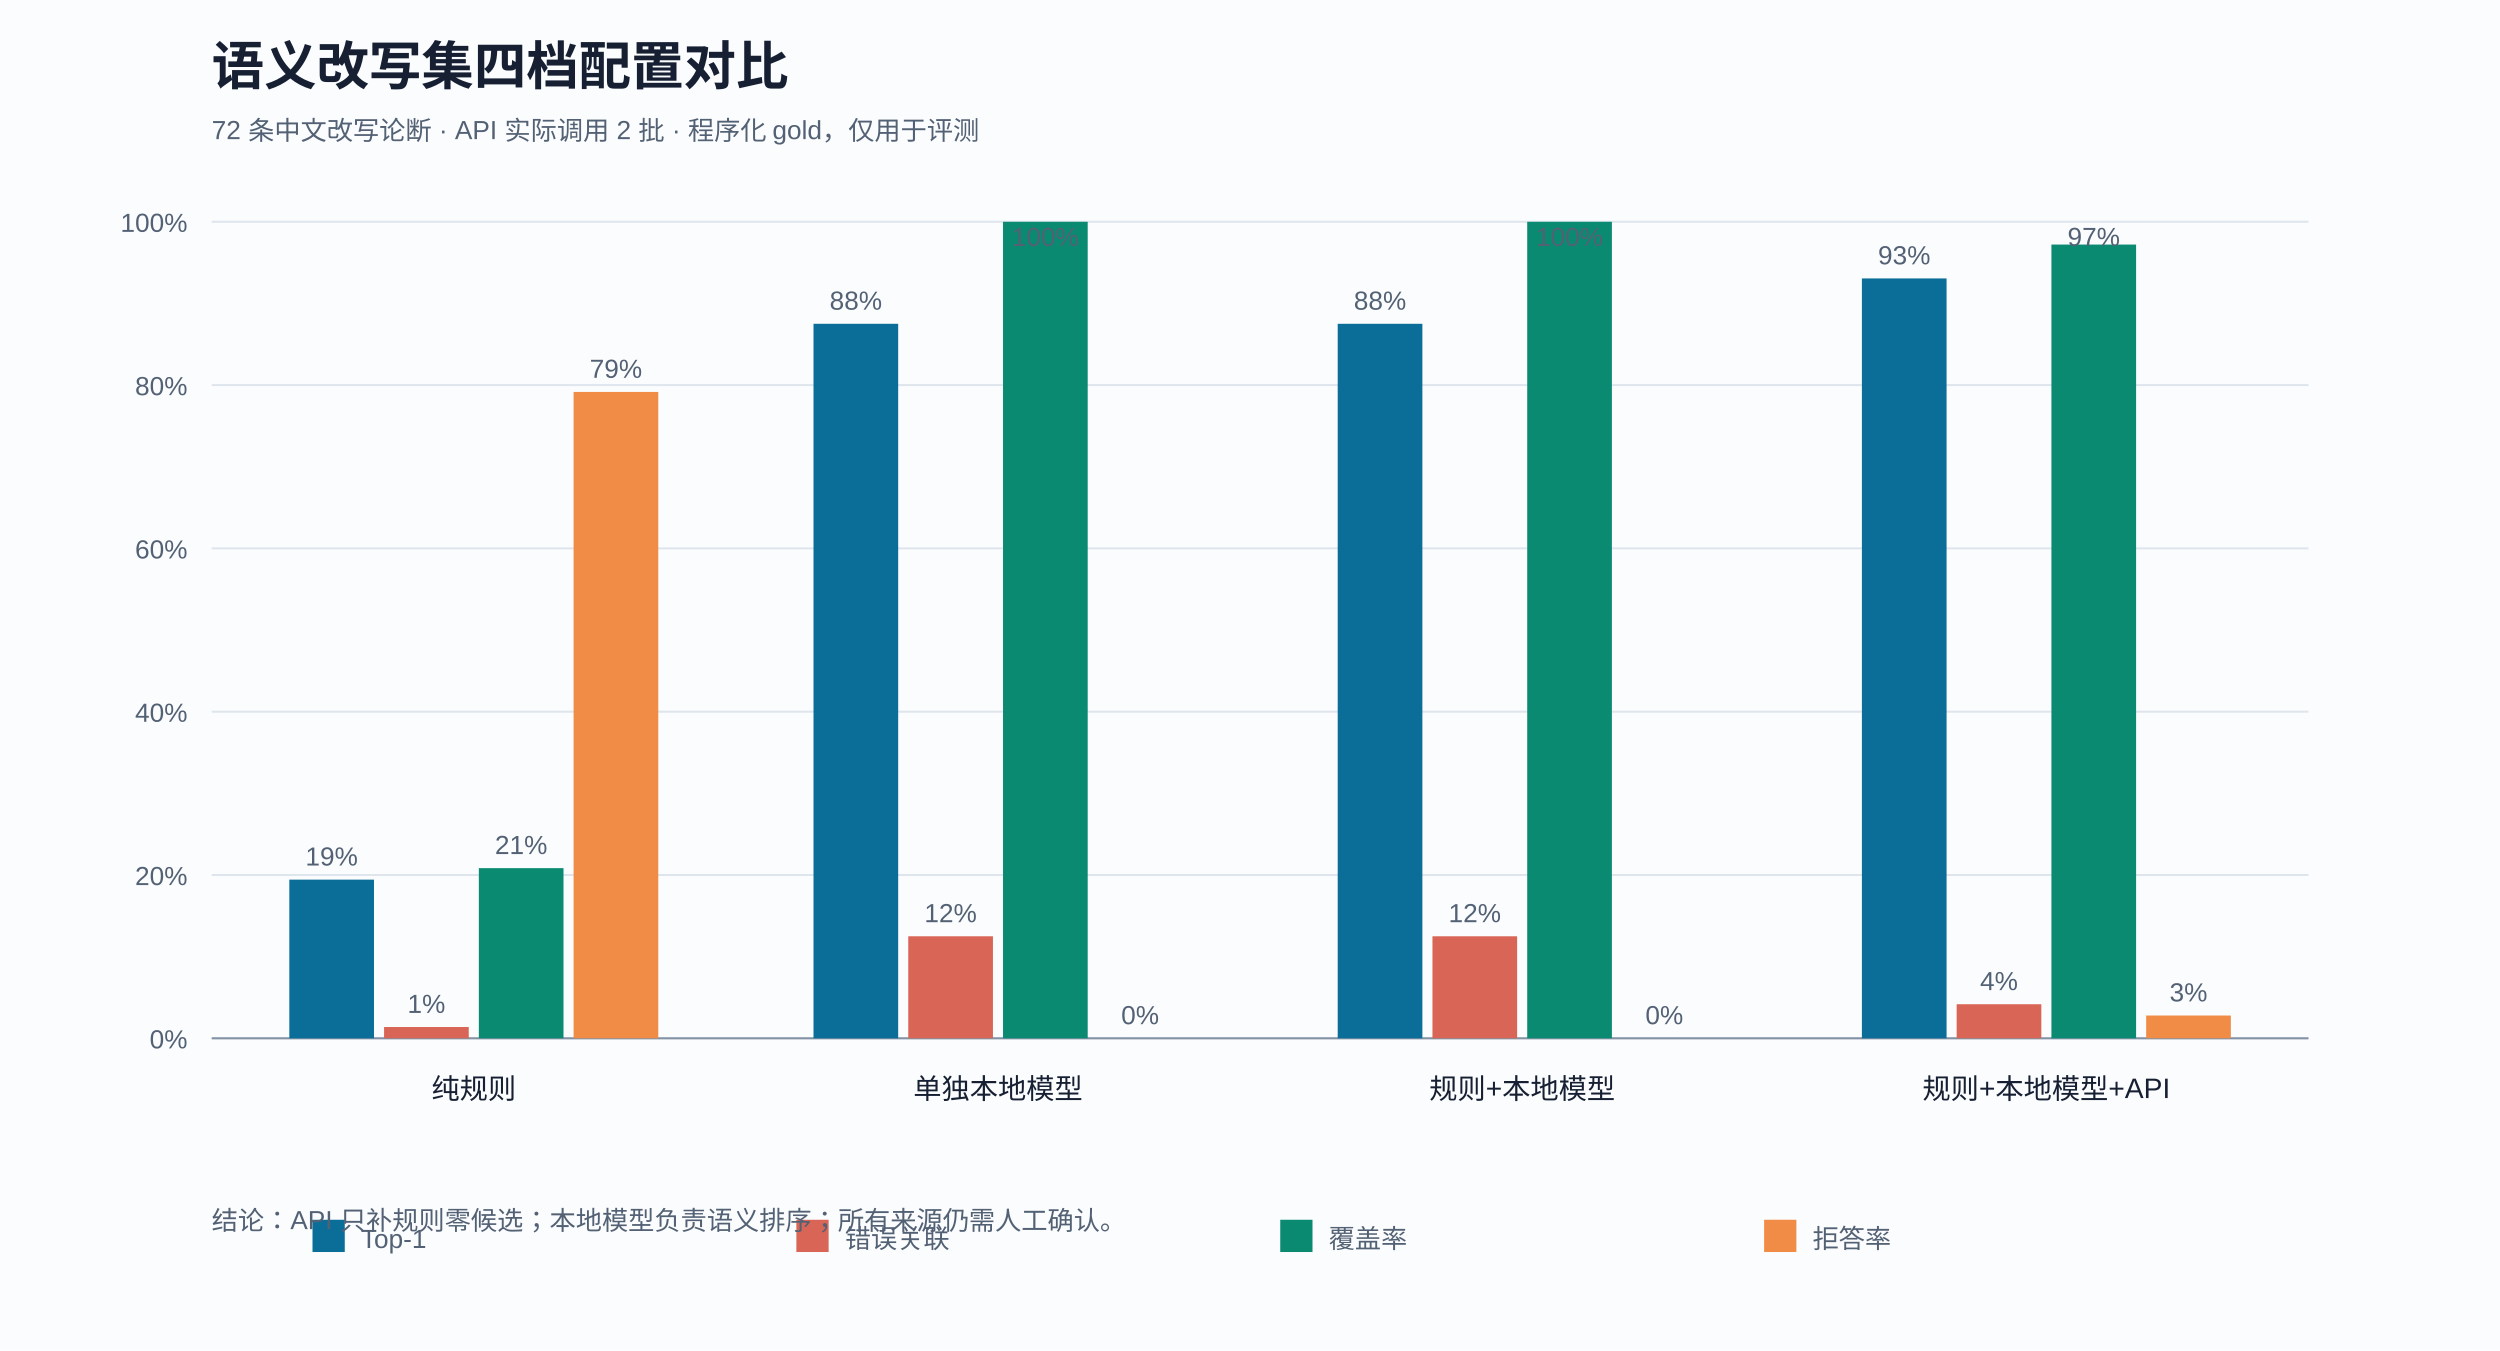
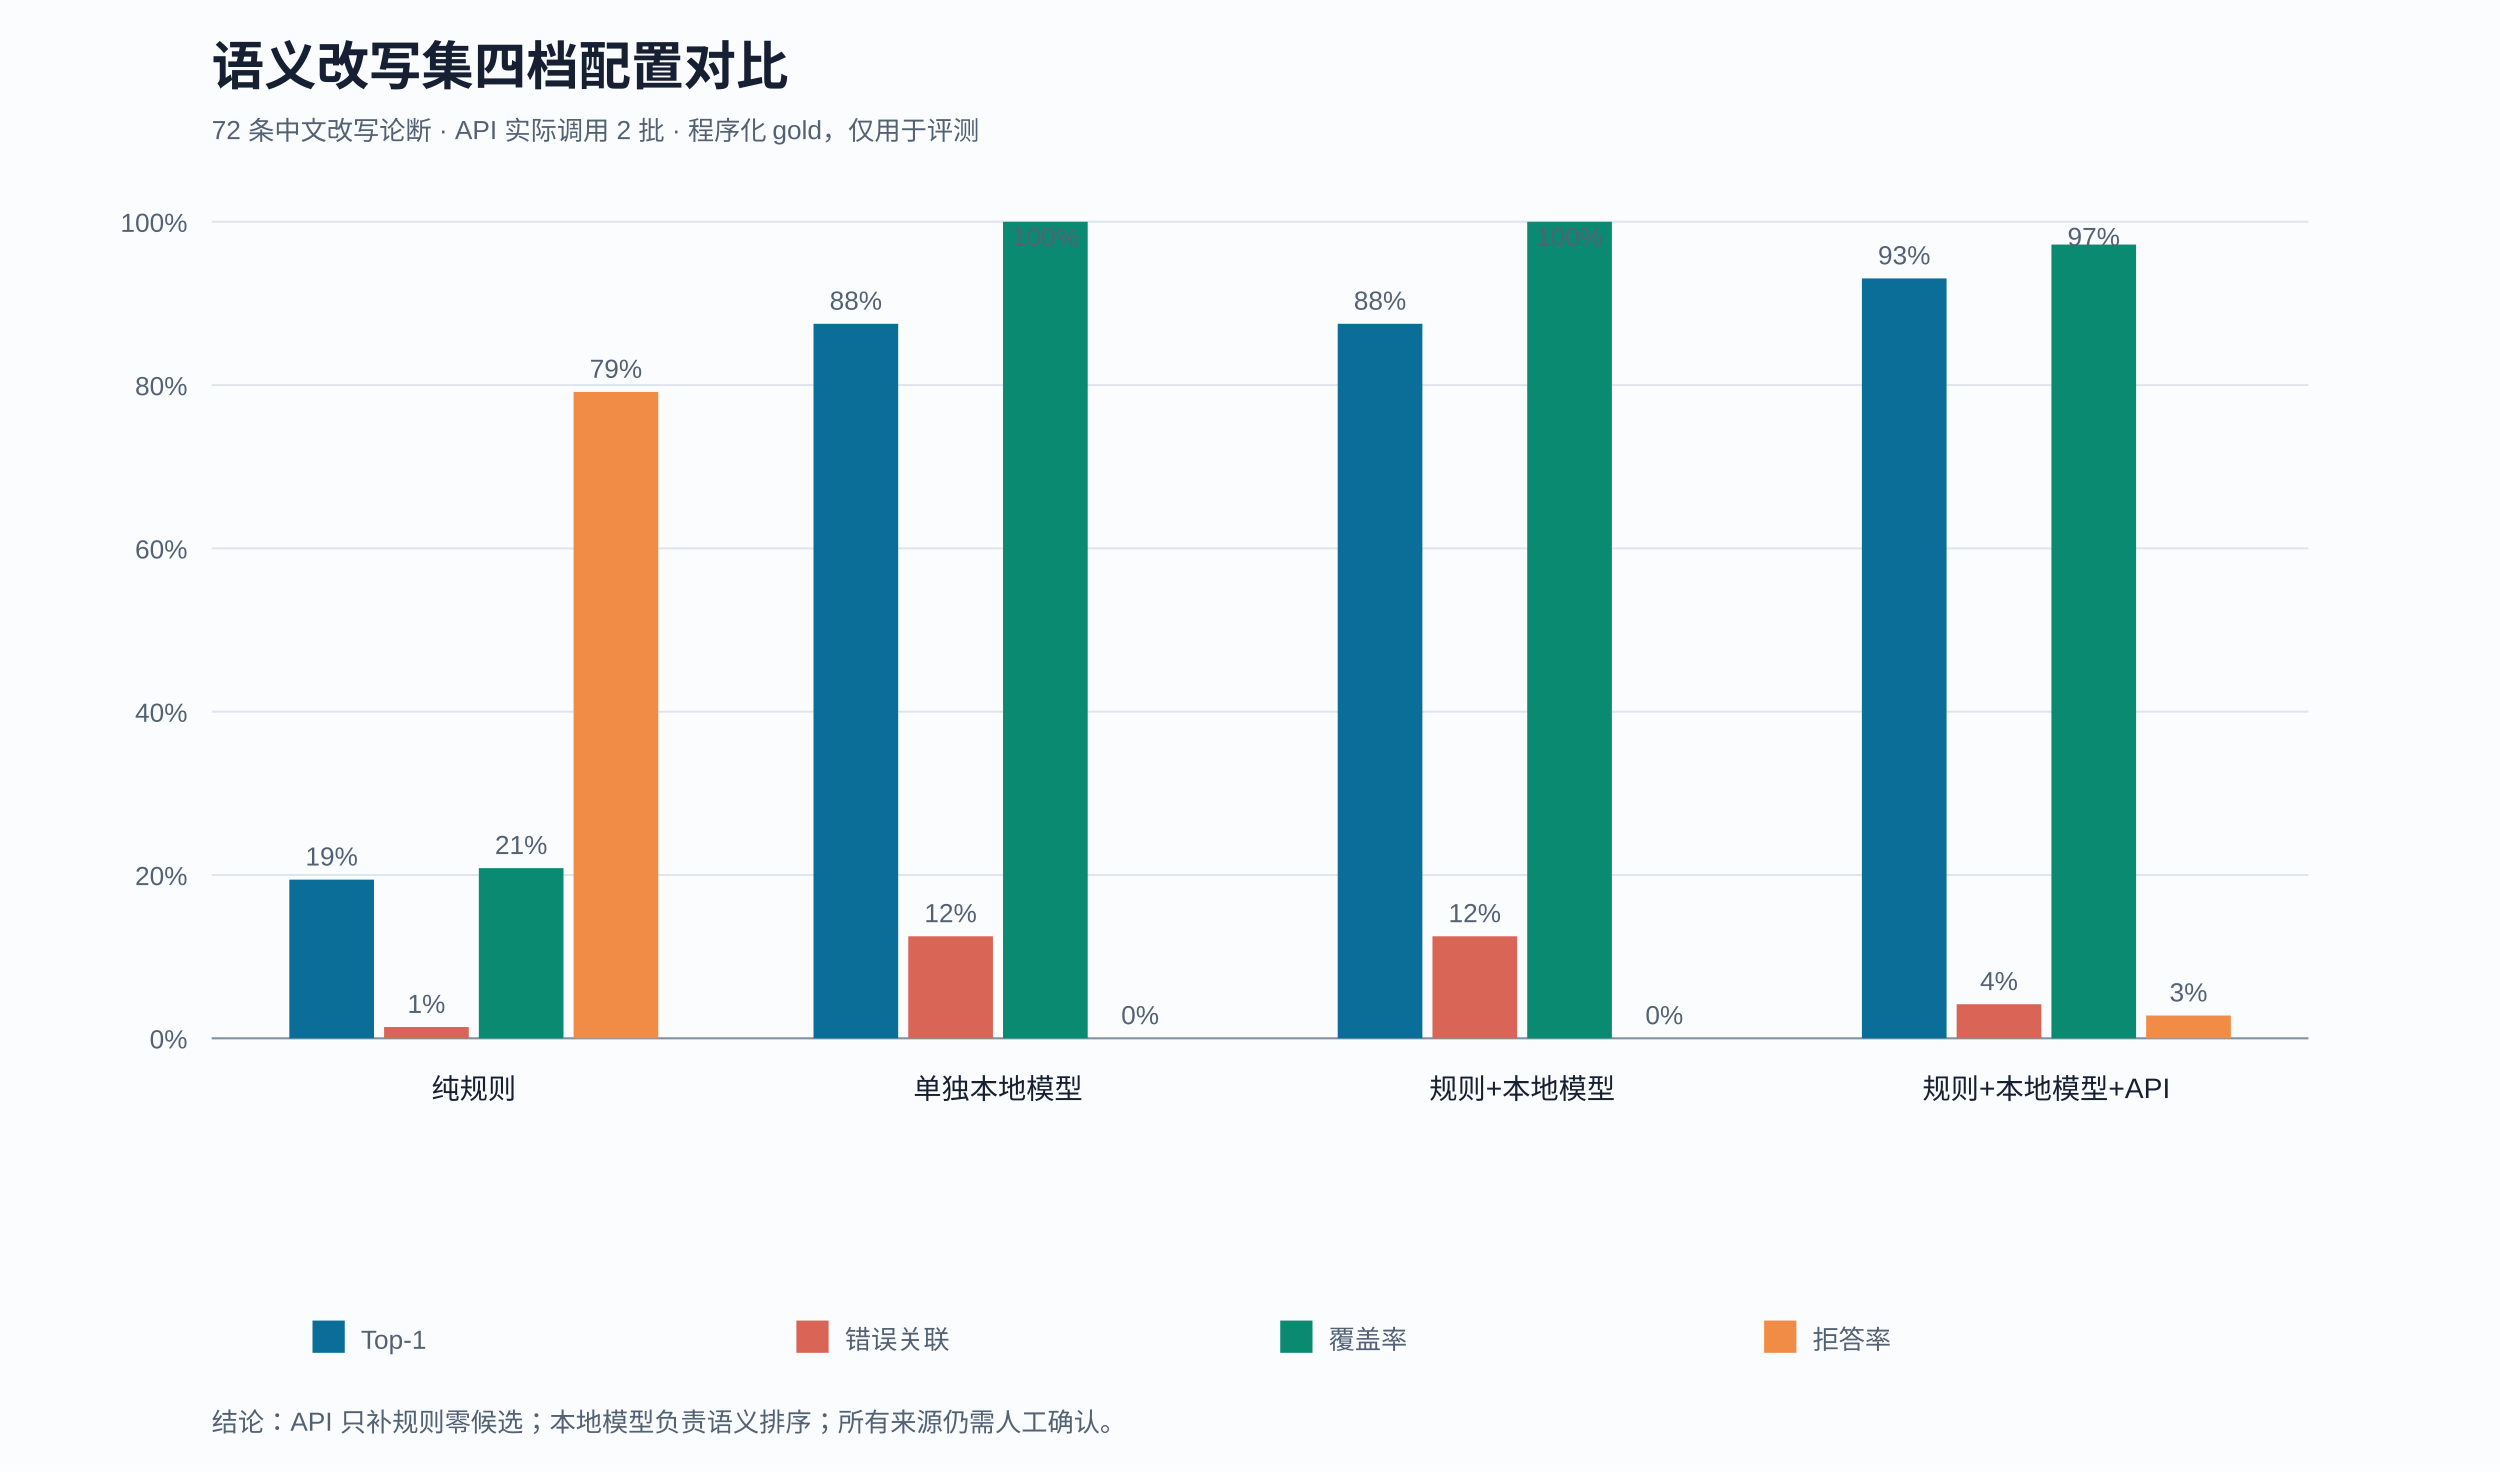
- <svg xmlns="http://www.w3.org/2000/svg" width="1240" height="670" viewBox="0 0 1240 670">
+ <svg xmlns="http://www.w3.org/2000/svg" width="1240" height="730" viewBox="0 0 1240 730">
  <rect width="100%" height="100%" fill="#fbfcfe" />
  <style>text{font-family:"Microsoft YaHei",Arial,sans-serif}.title{font-size:26px;font-weight:700;fill:#172033}.muted{font-size:13px;fill:#536174}.axis{stroke:#8291a3}.grid{stroke:#dfe5ed}.label{font-size:14px;fill:#172033}</style>
  <text x="105" y="42" class="title">语义改写集四档配置对比</text>
  <text x="105" y="69" class="muted">72 条中文改写论断 · API 实际调用 2 批 · 程序化 gold，仅用于评测</text>
  <line x1="105" y1="515.0" x2="1145" y2="515.0" class="grid" />
  <text x="93" y="520.0" text-anchor="end" class="muted">0%</text>
  <line x1="105" y1="434.0" x2="1145" y2="434.0" class="grid" />
  <text x="93" y="439.0" text-anchor="end" class="muted">20%</text>
  <line x1="105" y1="353.0" x2="1145" y2="353.0" class="grid" />
  <text x="93" y="358.0" text-anchor="end" class="muted">40%</text>
  <line x1="105" y1="272.0" x2="1145" y2="272.0" class="grid" />
  <text x="93" y="277.0" text-anchor="end" class="muted">60%</text>
  <line x1="105" y1="191.0" x2="1145" y2="191.0" class="grid" />
  <text x="93" y="196.0" text-anchor="end" class="muted">80%</text>
  <line x1="105" y1="110.0" x2="1145" y2="110.0" class="grid" />
  <text x="93" y="115.0" text-anchor="end" class="muted">100%</text>
  <line x1="105" y1="515" x2="1145" y2="515" class="axis" />
  <rect x="143.5" y="436.3" width="42" height="78.7" fill="#0b6e99" />
  <text x="164.5" y="429.3" text-anchor="middle" class="muted">19%</text>
  <rect x="190.5" y="509.4" width="42" height="5.6" fill="#d86555" />
  <text x="211.5" y="502.4" text-anchor="middle" class="muted">1%</text>
  <rect x="237.5" y="430.6" width="42" height="84.4" fill="#0b8a72" />
  <text x="258.5" y="423.6" text-anchor="middle" class="muted">21%</text>
  <rect x="284.5" y="194.4" width="42" height="320.6" fill="#f08c46" />
  <text x="305.5" y="187.4" text-anchor="middle" class="muted">79%</text>
  <text x="235.0" y="545" text-anchor="middle" class="label">纯规则</text>
  <rect x="403.5" y="160.6" width="42" height="354.4" fill="#0b6e99" />
  <text x="424.5" y="153.6" text-anchor="middle" class="muted">88%</text>
  <rect x="450.5" y="464.4" width="42" height="50.6" fill="#d86555" />
  <text x="471.5" y="457.4" text-anchor="middle" class="muted">12%</text>
  <rect x="497.5" y="110.0" width="42" height="405.0" fill="#0b8a72" />
  <text x="518.5" y="122.0" text-anchor="middle" class="muted">100%</text>
  <rect x="544.5" y="515.0" width="42" height="0.0" fill="#f08c46" />
  <text x="565.5" y="508.0" text-anchor="middle" class="muted">0%</text>
  <text x="495.0" y="545" text-anchor="middle" class="label">单独本地模型</text>
  <rect x="663.5" y="160.6" width="42" height="354.4" fill="#0b6e99" />
  <text x="684.5" y="153.6" text-anchor="middle" class="muted">88%</text>
  <rect x="710.5" y="464.4" width="42" height="50.6" fill="#d86555" />
  <text x="731.5" y="457.4" text-anchor="middle" class="muted">12%</text>
  <rect x="757.5" y="110.0" width="42" height="405.0" fill="#0b8a72" />
  <text x="778.5" y="122.0" text-anchor="middle" class="muted">100%</text>
  <rect x="804.5" y="515.0" width="42" height="0.0" fill="#f08c46" />
  <text x="825.5" y="508.0" text-anchor="middle" class="muted">0%</text>
  <text x="755.0" y="545" text-anchor="middle" class="label">规则+本地模型</text>
  <rect x="923.5" y="138.1" width="42" height="376.9" fill="#0b6e99" />
  <text x="944.5" y="131.1" text-anchor="middle" class="muted">93%</text>
  <rect x="970.5" y="498.1" width="42" height="16.9" fill="#d86555" />
  <text x="991.5" y="491.1" text-anchor="middle" class="muted">4%</text>
  <rect x="1017.5" y="121.3" width="42" height="393.7" fill="#0b8a72" />
  <text x="1038.5" y="122.0" text-anchor="middle" class="muted">97%</text>
  <rect x="1064.5" y="503.7" width="42" height="11.3" fill="#f08c46" />
  <text x="1085.5" y="496.7" text-anchor="middle" class="muted">3%</text>
  <text x="1015.0" y="545" text-anchor="middle" class="label">规则+本地模型+API</text>
-   <rect x="155" y="605" width="16" height="16" fill="#0b6e99" />
-   <text x="179" y="619" class="muted">Top-1</text>
-   <rect x="395" y="605" width="16" height="16" fill="#d86555" />
-   <text x="419" y="619" class="muted">错误关联</text>
-   <rect x="635" y="605" width="16" height="16" fill="#0b8a72" />
-   <text x="659" y="619" class="muted">覆盖率</text>
-   <rect x="875" y="605" width="16" height="16" fill="#f08c46" />
-   <text x="899" y="619" class="muted">拒答率</text>
-   <text x="105" y="610" class="muted">结论：API 只补规则零候选；本地模型负责语义排序；所有来源仍需人工确认。</text>
+   <rect x="155" y="655" width="16" height="16" fill="#0b6e99" />
+   <text x="179" y="669" class="muted">Top-1</text>
+   <rect x="395" y="655" width="16" height="16" fill="#d86555" />
+   <text x="419" y="669" class="muted">错误关联</text>
+   <rect x="635" y="655" width="16" height="16" fill="#0b8a72" />
+   <text x="659" y="669" class="muted">覆盖率</text>
+   <rect x="875" y="655" width="16" height="16" fill="#f08c46" />
+   <text x="899" y="669" class="muted">拒答率</text>
+   <text x="105" y="710" class="muted">结论：API 只补规则零候选；本地模型负责语义排序；所有来源仍需人工确认。</text>
</svg>
